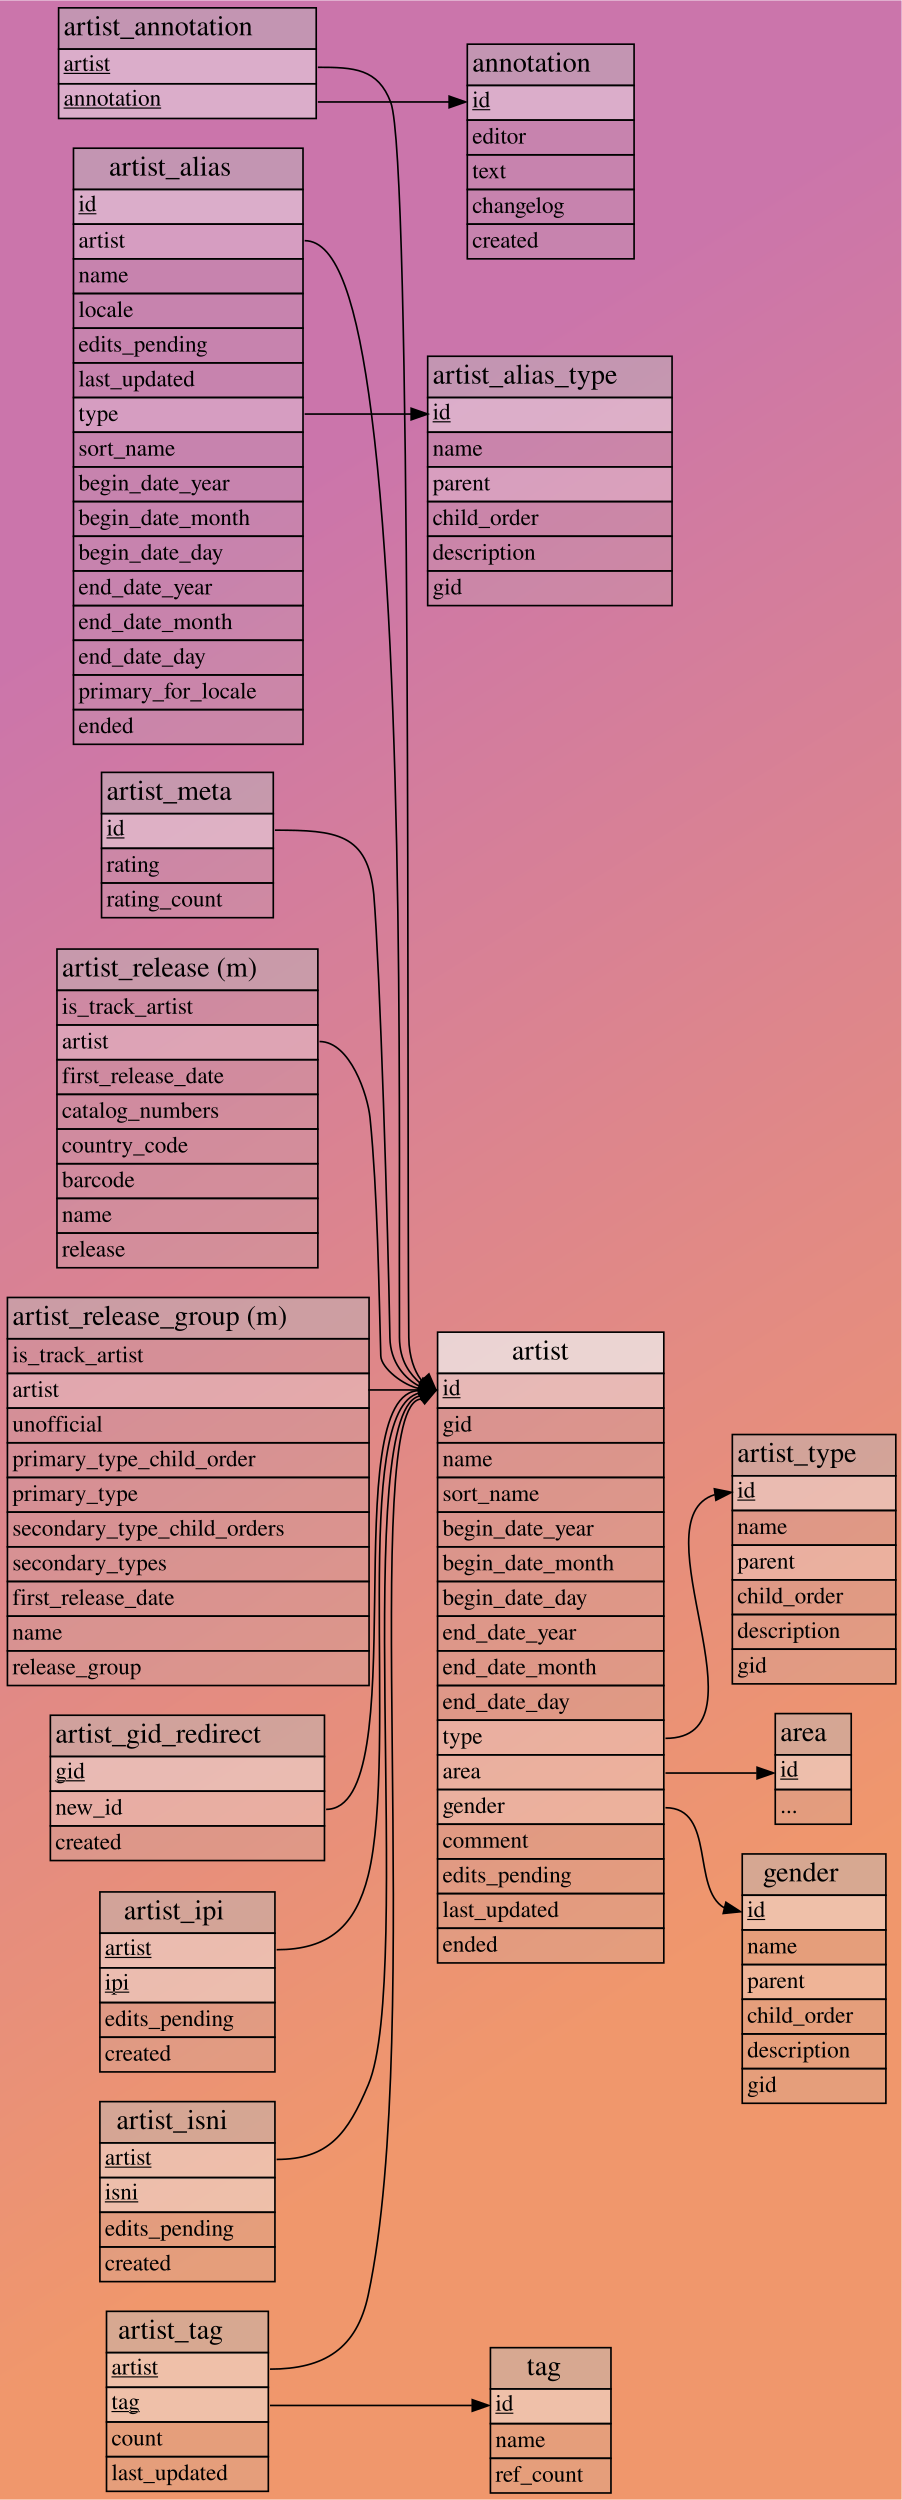
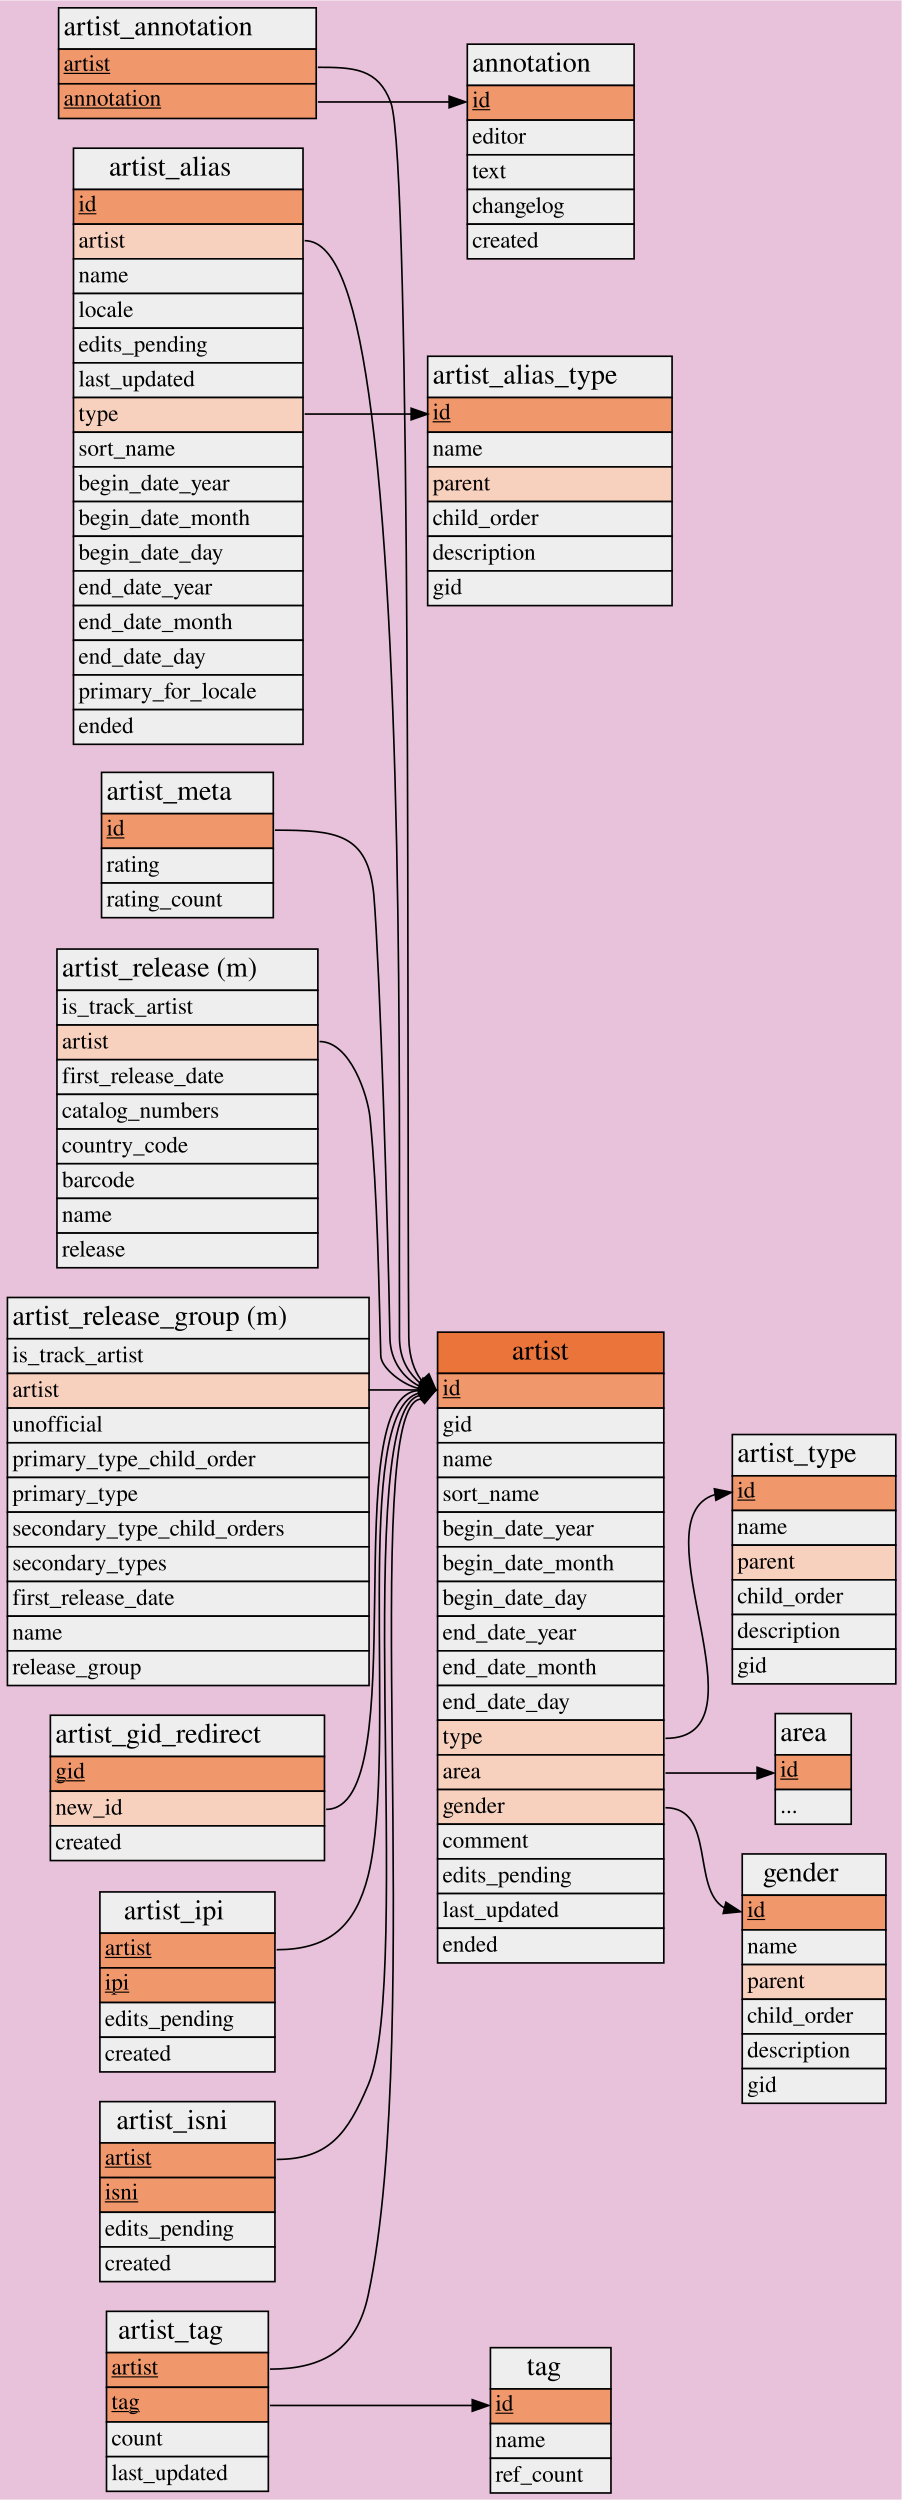
<svg xmlns="http://www.w3.org/2000/svg" xmlns:xlink="http://www.w3.org/1999/xlink" width="546pt" height="1514pt" version="1.1" viewBox="0 0 546 1513.5">
  <g class="graph" transform="scale(1) translate(4 1509.5)">
    <a xlink:title="Tables for the “artist” entity type properties">
-       <defs>
-         <linearGradient id="l_0" x1="32.58" x2="505.42" y1="-1131.1" y2="-374.37" gradientUnits="userSpaceOnUse">
-           <stop stop-color="#cb75ab" offset="0" />
-           <stop stop-color="#f0976c" offset="1" />
-         </linearGradient>
-       </defs>
-       <polygon points="-4 4 -4 -1509.5 542 -1509.5 542 4" fill="url(#l_0)" stroke="transparent" />
+       <polygon points="-4 4 -4 -1509.5 542 -1509.5 542 4" fill="#e8c2da" stroke="transparent" />
    </a>
    <g class="node">
-       <polygon points="279 -1458 279 -1483 380 -1483 380 -1458" fill="#bbb" fill-opacity=".467" stroke="transparent" />
+       <polygon points="279 -1458 279 -1483 380 -1483 380 -1458" fill="#eee" stroke="transparent" />
      <polygon points="279 -1458 279 -1483 380 -1483 380 -1458" fill="none" stroke="#000" />
      <text x="282" y="-1466.4" font-family="Times,serif" font-size="17">annotation</text>
-       <polygon points="279 -1437 279 -1458 380 -1458 380 -1437" fill="#eee" fill-opacity=".467" stroke="transparent" />
+       <polygon points="279 -1437 279 -1458 380 -1458 380 -1437" fill="#f0976c" stroke="transparent" />
      <polygon points="279 -1437 279 -1458 380 -1458 380 -1437" fill="none" stroke="#000" />
      <text x="282" y="-1444.8" font-family="Times,serif" font-size="14" text-decoration="underline">id</text>
-       <polygon points="279 -1416 279 -1437 380 -1437 380 -1416" fill="#bbb" fill-opacity=".2" stroke="transparent" />
+       <polygon points="279 -1416 279 -1437 380 -1437 380 -1416" fill="#eee" stroke="transparent" />
      <polygon points="279 -1416 279 -1437 380 -1437 380 -1416" fill="none" stroke="#000" />
      <text x="282" y="-1422.8" font-family="Times,serif" font-size="14">editor</text>
-       <polygon points="279 -1395 279 -1416 380 -1416 380 -1395" fill="#bbb" fill-opacity=".2" stroke="transparent" />
+       <polygon points="279 -1395 279 -1416 380 -1416 380 -1395" fill="#eee" stroke="transparent" />
      <polygon points="279 -1395 279 -1416 380 -1416 380 -1395" fill="none" stroke="#000" />
      <text x="282" y="-1401.8" font-family="Times,serif" font-size="14">text</text>
-       <polygon points="279 -1374 279 -1395 380 -1395 380 -1374" fill="#bbb" fill-opacity=".2" stroke="transparent" />
+       <polygon points="279 -1374 279 -1395 380 -1395 380 -1374" fill="#eee" stroke="transparent" />
      <polygon points="279 -1374 279 -1395 380 -1395 380 -1374" fill="none" stroke="#000" />
      <text x="282" y="-1380.8" font-family="Times,serif" font-size="14">changelog</text>
-       <polygon points="279 -1353 279 -1374 380 -1374 380 -1353" fill="#bbb" fill-opacity=".2" stroke="transparent" />
+       <polygon points="279 -1353 279 -1374 380 -1374 380 -1353" fill="#eee" stroke="transparent" />
      <polygon points="279 -1353 279 -1374 380 -1374 380 -1353" fill="none" stroke="#000" />
      <text x="282" y="-1359.8" font-family="Times,serif" font-size="14">created</text>
    </g>
    <g class="node">
-       <polygon points="465.5 -447 465.5 -472 511.5 -472 511.5 -447" fill="#bbb" fill-opacity=".467" stroke="transparent" />
+       <polygon points="465.5 -447 465.5 -472 511.5 -472 511.5 -447" fill="#eee" stroke="transparent" />
      <polygon points="465.5 -447 465.5 -472 511.5 -472 511.5 -447" fill="none" stroke="#000" />
      <text x="468.5" y="-455.4" font-family="Times,serif" font-size="17">area</text>
-       <polygon points="465.5 -426 465.5 -447 511.5 -447 511.5 -426" fill="#eee" fill-opacity=".467" stroke="transparent" />
+       <polygon points="465.5 -426 465.5 -447 511.5 -447 511.5 -426" fill="#f0976c" stroke="transparent" />
      <polygon points="465.5 -426 465.5 -447 511.5 -447 511.5 -426" fill="none" stroke="#000" />
      <text x="468.5" y="-433.8" font-family="Times,serif" font-size="14" text-decoration="underline">id</text>
-       <polygon points="465.5 -405 465.5 -426 511.5 -426 511.5 -405" fill="#bbb" fill-opacity=".2" stroke="transparent" />
+       <polygon points="465.5 -405 465.5 -426 511.5 -426 511.5 -405" fill="#eee" stroke="transparent" />
      <polygon points="465.5 -405 465.5 -426 511.5 -426 511.5 -405" fill="none" stroke="#000" />
      <text x="468.5" y="-411.8" font-family="Times,serif" font-size="14">...</text>
    </g>
    <g class="node">
-       <polygon points="261 -678 261 -703 398 -703 398 -678" fill="#eee" fill-opacity=".733" stroke="transparent" />
+       <polygon points="261 -678 261 -703 398 -703 398 -678" fill="#eb743b" stroke="transparent" />
      <polygon points="261 -678 261 -703 398 -703 398 -678" fill="none" stroke="#000" />
      <text x="306" y="-686.4" font-family="Times,serif" font-size="17">artist</text>
-       <polygon points="261 -657 261 -678 398 -678 398 -657" fill="#eee" fill-opacity=".467" stroke="transparent" />
+       <polygon points="261 -657 261 -678 398 -678 398 -657" fill="#f0976c" stroke="transparent" />
      <polygon points="261 -657 261 -678 398 -678 398 -657" fill="none" stroke="#000" />
      <text x="264" y="-664.8" font-family="Times,serif" font-size="14" text-decoration="underline">id</text>
-       <polygon points="261 -636 261 -657 398 -657 398 -636" fill="#bbb" fill-opacity=".2" stroke="transparent" />
+       <polygon points="261 -636 261 -657 398 -657 398 -636" fill="#eee" stroke="transparent" />
      <polygon points="261 -636 261 -657 398 -657 398 -636" fill="none" stroke="#000" />
      <text x="264" y="-642.8" font-family="Times,serif" font-size="14">gid</text>
-       <polygon points="261 -615 261 -636 398 -636 398 -615" fill="#bbb" fill-opacity=".2" stroke="transparent" />
+       <polygon points="261 -615 261 -636 398 -636 398 -615" fill="#eee" stroke="transparent" />
      <polygon points="261 -615 261 -636 398 -636 398 -615" fill="none" stroke="#000" />
      <text x="264" y="-621.8" font-family="Times,serif" font-size="14">name</text>
-       <polygon points="261 -594 261 -615 398 -615 398 -594" fill="#bbb" fill-opacity=".2" stroke="transparent" />
+       <polygon points="261 -594 261 -615 398 -615 398 -594" fill="#eee" stroke="transparent" />
      <polygon points="261 -594 261 -615 398 -615 398 -594" fill="none" stroke="#000" />
      <text x="264" y="-600.8" font-family="Times,serif" font-size="14">sort_name</text>
-       <polygon points="261 -573 261 -594 398 -594 398 -573" fill="#bbb" fill-opacity=".2" stroke="transparent" />
+       <polygon points="261 -573 261 -594 398 -594 398 -573" fill="#eee" stroke="transparent" />
      <polygon points="261 -573 261 -594 398 -594 398 -573" fill="none" stroke="#000" />
      <text x="264" y="-579.8" font-family="Times,serif" font-size="14">begin_date_year</text>
-       <polygon points="261 -552 261 -573 398 -573 398 -552" fill="#bbb" fill-opacity=".2" stroke="transparent" />
+       <polygon points="261 -552 261 -573 398 -573 398 -552" fill="#eee" stroke="transparent" />
      <polygon points="261 -552 261 -573 398 -573 398 -552" fill="none" stroke="#000" />
      <text x="264" y="-558.8" font-family="Times,serif" font-size="14">begin_date_month</text>
-       <polygon points="261 -531 261 -552 398 -552 398 -531" fill="#bbb" fill-opacity=".2" stroke="transparent" />
+       <polygon points="261 -531 261 -552 398 -552 398 -531" fill="#eee" stroke="transparent" />
      <polygon points="261 -531 261 -552 398 -552 398 -531" fill="none" stroke="#000" />
      <text x="264" y="-537.8" font-family="Times,serif" font-size="14">begin_date_day</text>
-       <polygon points="261 -510 261 -531 398 -531 398 -510" fill="#bbb" fill-opacity=".2" stroke="transparent" />
+       <polygon points="261 -510 261 -531 398 -531 398 -510" fill="#eee" stroke="transparent" />
      <polygon points="261 -510 261 -531 398 -531 398 -510" fill="none" stroke="#000" />
      <text x="264" y="-516.8" font-family="Times,serif" font-size="14">end_date_year</text>
-       <polygon points="261 -489 261 -510 398 -510 398 -489" fill="#bbb" fill-opacity=".2" stroke="transparent" />
+       <polygon points="261 -489 261 -510 398 -510 398 -489" fill="#eee" stroke="transparent" />
      <polygon points="261 -489 261 -510 398 -510 398 -489" fill="none" stroke="#000" />
      <text x="264" y="-495.8" font-family="Times,serif" font-size="14">end_date_month</text>
-       <polygon points="261 -468 261 -489 398 -489 398 -468" fill="#bbb" fill-opacity=".2" stroke="transparent" />
+       <polygon points="261 -468 261 -489 398 -489 398 -468" fill="#eee" stroke="transparent" />
      <polygon points="261 -468 261 -489 398 -489 398 -468" fill="none" stroke="#000" />
      <text x="264" y="-474.8" font-family="Times,serif" font-size="14">end_date_day</text>
-       <polygon points="261 -447 261 -468 398 -468 398 -447" fill="#eee" fill-opacity=".333" stroke="transparent" />
+       <polygon points="261 -447 261 -468 398 -468 398 -447" fill="#f8d1be" stroke="transparent" />
      <polygon points="261 -447 261 -468 398 -468 398 -447" fill="none" stroke="#000" />
      <text x="264" y="-453.8" font-family="Times,serif" font-size="14">type</text>
-       <polygon points="261 -426 261 -447 398 -447 398 -426" fill="#eee" fill-opacity=".333" stroke="transparent" />
+       <polygon points="261 -426 261 -447 398 -447 398 -426" fill="#f8d1be" stroke="transparent" />
      <polygon points="261 -426 261 -447 398 -447 398 -426" fill="none" stroke="#000" />
      <text x="264" y="-432.8" font-family="Times,serif" font-size="14">area</text>
-       <polygon points="261 -405 261 -426 398 -426 398 -405" fill="#eee" fill-opacity=".333" stroke="transparent" />
+       <polygon points="261 -405 261 -426 398 -426 398 -405" fill="#f8d1be" stroke="transparent" />
      <polygon points="261 -405 261 -426 398 -426 398 -405" fill="none" stroke="#000" />
      <text x="264" y="-411.8" font-family="Times,serif" font-size="14">gender</text>
-       <polygon points="261 -384 261 -405 398 -405 398 -384" fill="#bbb" fill-opacity=".2" stroke="transparent" />
+       <polygon points="261 -384 261 -405 398 -405 398 -384" fill="#eee" stroke="transparent" />
      <polygon points="261 -384 261 -405 398 -405 398 -384" fill="none" stroke="#000" />
      <text x="264" y="-390.8" font-family="Times,serif" font-size="14">comment</text>
-       <polygon points="261 -363 261 -384 398 -384 398 -363" fill="#bbb" fill-opacity=".2" stroke="transparent" />
+       <polygon points="261 -363 261 -384 398 -384 398 -363" fill="#eee" stroke="transparent" />
      <polygon points="261 -363 261 -384 398 -384 398 -363" fill="none" stroke="#000" />
      <text x="264" y="-369.8" font-family="Times,serif" font-size="14">edits_pending</text>
-       <polygon points="261 -342 261 -363 398 -363 398 -342" fill="#bbb" fill-opacity=".2" stroke="transparent" />
+       <polygon points="261 -342 261 -363 398 -363 398 -342" fill="#eee" stroke="transparent" />
      <polygon points="261 -342 261 -363 398 -363 398 -342" fill="none" stroke="#000" />
      <text x="264" y="-348.8" font-family="Times,serif" font-size="14">last_updated</text>
-       <polygon points="261 -321 261 -342 398 -342 398 -321" fill="#bbb" fill-opacity=".2" stroke="transparent" />
+       <polygon points="261 -321 261 -342 398 -342 398 -321" fill="#eee" stroke="transparent" />
      <polygon points="261 -321 261 -342 398 -342 398 -321" fill="none" stroke="#000" />
      <text x="264" y="-327.8" font-family="Times,serif" font-size="14">ended</text>
    </g>
    <g class="edge">
      <path d="m399-436h55.24" fill="none" stroke="#000" />
      <polygon points="454.5 -439.5 464.5 -436 454.5 -432.5" stroke="#000" />
    </g>
    <g class="node">
-       <polygon points="439.5 -616 439.5 -641 538.5 -641 538.5 -616" fill="#bbb" fill-opacity=".467" stroke="transparent" />
+       <polygon points="439.5 -616 439.5 -641 538.5 -641 538.5 -616" fill="#eee" stroke="transparent" />
      <polygon points="439.5 -616 439.5 -641 538.5 -641 538.5 -616" fill="none" stroke="#000" />
      <text x="442.5" y="-624.4" font-family="Times,serif" font-size="17">artist_type</text>
-       <polygon points="439.5 -595 439.5 -616 538.5 -616 538.5 -595" fill="#eee" fill-opacity=".467" stroke="transparent" />
+       <polygon points="439.5 -595 439.5 -616 538.5 -616 538.5 -595" fill="#f0976c" stroke="transparent" />
      <polygon points="439.5 -595 439.5 -616 538.5 -616 538.5 -595" fill="none" stroke="#000" />
      <text x="442.5" y="-602.8" font-family="Times,serif" font-size="14" text-decoration="underline">id</text>
-       <polygon points="439.5 -574 439.5 -595 538.5 -595 538.5 -574" fill="#bbb" fill-opacity=".2" stroke="transparent" />
+       <polygon points="439.5 -574 439.5 -595 538.5 -595 538.5 -574" fill="#eee" stroke="transparent" />
      <polygon points="439.5 -574 439.5 -595 538.5 -595 538.5 -574" fill="none" stroke="#000" />
      <text x="442.5" y="-580.8" font-family="Times,serif" font-size="14">name</text>
-       <polygon points="439.5 -553 439.5 -574 538.5 -574 538.5 -553" fill="#eee" fill-opacity=".333" stroke="transparent" />
+       <polygon points="439.5 -553 439.5 -574 538.5 -574 538.5 -553" fill="#f8d1be" stroke="transparent" />
      <polygon points="439.5 -553 439.5 -574 538.5 -574 538.5 -553" fill="none" stroke="#000" />
      <text x="442.5" y="-559.8" font-family="Times,serif" font-size="14">parent</text>
-       <polygon points="439.5 -532 439.5 -553 538.5 -553 538.5 -532" fill="#bbb" fill-opacity=".2" stroke="transparent" />
+       <polygon points="439.5 -532 439.5 -553 538.5 -553 538.5 -532" fill="#eee" stroke="transparent" />
      <polygon points="439.5 -532 439.5 -553 538.5 -553 538.5 -532" fill="none" stroke="#000" />
      <text x="442.5" y="-538.8" font-family="Times,serif" font-size="14">child_order</text>
-       <polygon points="439.5 -511 439.5 -532 538.5 -532 538.5 -511" fill="#bbb" fill-opacity=".2" stroke="transparent" />
+       <polygon points="439.5 -511 439.5 -532 538.5 -532 538.5 -511" fill="#eee" stroke="transparent" />
      <polygon points="439.5 -511 439.5 -532 538.5 -532 538.5 -511" fill="none" stroke="#000" />
      <text x="442.5" y="-517.8" font-family="Times,serif" font-size="14">description</text>
-       <polygon points="439.5 -490 439.5 -511 538.5 -511 538.5 -490" fill="#bbb" fill-opacity=".2" stroke="transparent" />
+       <polygon points="439.5 -490 439.5 -511 538.5 -511 538.5 -490" fill="#eee" stroke="transparent" />
      <polygon points="439.5 -490 439.5 -511 538.5 -511 538.5 -490" fill="none" stroke="#000" />
      <text x="442.5" y="-496.8" font-family="Times,serif" font-size="14">gid</text>
    </g>
    <g class="edge">
      <path d="m399-457c64.68 0-18.1-132.6 29.88-147.62" fill="none" stroke="#000" />
      <polygon points="428.62 -608.12 439 -606 429.56 -601.18" stroke="#000" />
    </g>
    <g class="node">
-       <polygon points="445.5 -362 445.5 -387 532.5 -387 532.5 -362" fill="#bbb" fill-opacity=".467" stroke="transparent" />
+       <polygon points="445.5 -362 445.5 -387 532.5 -387 532.5 -362" fill="#eee" stroke="transparent" />
      <polygon points="445.5 -362 445.5 -387 532.5 -387 532.5 -362" fill="none" stroke="#000" />
      <text x="458" y="-370.4" font-family="Times,serif" font-size="17">gender</text>
-       <polygon points="445.5 -341 445.5 -362 532.5 -362 532.5 -341" fill="#eee" fill-opacity=".467" stroke="transparent" />
+       <polygon points="445.5 -341 445.5 -362 532.5 -362 532.5 -341" fill="#f0976c" stroke="transparent" />
      <polygon points="445.5 -341 445.5 -362 532.5 -362 532.5 -341" fill="none" stroke="#000" />
      <text x="448.5" y="-348.8" font-family="Times,serif" font-size="14" text-decoration="underline">id</text>
-       <polygon points="445.5 -320 445.5 -341 532.5 -341 532.5 -320" fill="#bbb" fill-opacity=".2" stroke="transparent" />
+       <polygon points="445.5 -320 445.5 -341 532.5 -341 532.5 -320" fill="#eee" stroke="transparent" />
      <polygon points="445.5 -320 445.5 -341 532.5 -341 532.5 -320" fill="none" stroke="#000" />
      <text x="448.5" y="-326.8" font-family="Times,serif" font-size="14">name</text>
-       <polygon points="445.5 -299 445.5 -320 532.5 -320 532.5 -299" fill="#eee" fill-opacity=".333" stroke="transparent" />
+       <polygon points="445.5 -299 445.5 -320 532.5 -320 532.5 -299" fill="#f8d1be" stroke="transparent" />
      <polygon points="445.5 -299 445.5 -320 532.5 -320 532.5 -299" fill="none" stroke="#000" />
      <text x="448.5" y="-305.8" font-family="Times,serif" font-size="14">parent</text>
-       <polygon points="445.5 -278 445.5 -299 532.5 -299 532.5 -278" fill="#bbb" fill-opacity=".2" stroke="transparent" />
+       <polygon points="445.5 -278 445.5 -299 532.5 -299 532.5 -278" fill="#eee" stroke="transparent" />
      <polygon points="445.5 -278 445.5 -299 532.5 -299 532.5 -278" fill="none" stroke="#000" />
      <text x="448.5" y="-284.8" font-family="Times,serif" font-size="14">child_order</text>
-       <polygon points="445.5 -257 445.5 -278 532.5 -278 532.5 -257" fill="#bbb" fill-opacity=".2" stroke="transparent" />
+       <polygon points="445.5 -257 445.5 -278 532.5 -278 532.5 -257" fill="#eee" stroke="transparent" />
      <polygon points="445.5 -257 445.5 -278 532.5 -278 532.5 -257" fill="none" stroke="#000" />
      <text x="448.5" y="-263.8" font-family="Times,serif" font-size="14">description</text>
-       <polygon points="445.5 -236 445.5 -257 532.5 -257 532.5 -236" fill="#bbb" fill-opacity=".2" stroke="transparent" />
+       <polygon points="445.5 -236 445.5 -257 532.5 -257 532.5 -236" fill="#eee" stroke="transparent" />
      <polygon points="445.5 -236 445.5 -257 532.5 -257 532.5 -236" fill="none" stroke="#000" />
      <text x="448.5" y="-242.8" font-family="Times,serif" font-size="14">gid</text>
    </g>
    <g class="edge">
      <path d="m399-415c30.49 0 15.69 49.1 35.56 60.61" fill="none" stroke="#000" />
      <polygon points="435.6 -357.74 444.5 -352 433.96 -350.94" stroke="#000" />
    </g>
    <g class="node">
-       <polygon points="40.5 -1395 40.5 -1420 179.5 -1420 179.5 -1395" fill="#bbb" fill-opacity=".467" stroke="transparent" />
+       <polygon points="40.5 -1395 40.5 -1420 179.5 -1420 179.5 -1395" fill="#eee" stroke="transparent" />
      <polygon points="40.5 -1395 40.5 -1420 179.5 -1420 179.5 -1395" fill="none" stroke="#000" />
      <text x="62" y="-1403.4" font-family="Times,serif" font-size="17">artist_alias</text>
-       <polygon points="40.5 -1374 40.5 -1395 179.5 -1395 179.5 -1374" fill="#eee" fill-opacity=".467" stroke="transparent" />
+       <polygon points="40.5 -1374 40.5 -1395 179.5 -1395 179.5 -1374" fill="#f0976c" stroke="transparent" />
      <polygon points="40.5 -1374 40.5 -1395 179.5 -1395 179.5 -1374" fill="none" stroke="#000" />
      <text x="43.5" y="-1381.8" font-family="Times,serif" font-size="14" text-decoration="underline">id</text>
-       <polygon points="40.5 -1353 40.5 -1374 179.5 -1374 179.5 -1353" fill="#eee" fill-opacity=".333" stroke="transparent" />
+       <polygon points="40.5 -1353 40.5 -1374 179.5 -1374 179.5 -1353" fill="#f8d1be" stroke="transparent" />
      <polygon points="40.5 -1353 40.5 -1374 179.5 -1374 179.5 -1353" fill="none" stroke="#000" />
      <text x="43.5" y="-1359.8" font-family="Times,serif" font-size="14">artist</text>
-       <polygon points="40.5 -1332 40.5 -1353 179.5 -1353 179.5 -1332" fill="#bbb" fill-opacity=".2" stroke="transparent" />
+       <polygon points="40.5 -1332 40.5 -1353 179.5 -1353 179.5 -1332" fill="#eee" stroke="transparent" />
      <polygon points="40.5 -1332 40.5 -1353 179.5 -1353 179.5 -1332" fill="none" stroke="#000" />
      <text x="43.5" y="-1338.8" font-family="Times,serif" font-size="14">name</text>
-       <polygon points="40.5 -1311 40.5 -1332 179.5 -1332 179.5 -1311" fill="#bbb" fill-opacity=".2" stroke="transparent" />
+       <polygon points="40.5 -1311 40.5 -1332 179.5 -1332 179.5 -1311" fill="#eee" stroke="transparent" />
      <polygon points="40.5 -1311 40.5 -1332 179.5 -1332 179.5 -1311" fill="none" stroke="#000" />
      <text x="43.5" y="-1317.8" font-family="Times,serif" font-size="14">locale</text>
-       <polygon points="40.5 -1290 40.5 -1311 179.5 -1311 179.5 -1290" fill="#bbb" fill-opacity=".2" stroke="transparent" />
+       <polygon points="40.5 -1290 40.5 -1311 179.5 -1311 179.5 -1290" fill="#eee" stroke="transparent" />
      <polygon points="40.5 -1290 40.5 -1311 179.5 -1311 179.5 -1290" fill="none" stroke="#000" />
      <text x="43.5" y="-1296.8" font-family="Times,serif" font-size="14">edits_pending</text>
-       <polygon points="40.5 -1269 40.5 -1290 179.5 -1290 179.5 -1269" fill="#bbb" fill-opacity=".2" stroke="transparent" />
+       <polygon points="40.5 -1269 40.5 -1290 179.5 -1290 179.5 -1269" fill="#eee" stroke="transparent" />
      <polygon points="40.5 -1269 40.5 -1290 179.5 -1290 179.5 -1269" fill="none" stroke="#000" />
      <text x="43.5" y="-1275.8" font-family="Times,serif" font-size="14">last_updated</text>
-       <polygon points="40.5 -1248 40.5 -1269 179.5 -1269 179.5 -1248" fill="#eee" fill-opacity=".333" stroke="transparent" />
+       <polygon points="40.5 -1248 40.5 -1269 179.5 -1269 179.5 -1248" fill="#f8d1be" stroke="transparent" />
      <polygon points="40.5 -1248 40.5 -1269 179.5 -1269 179.5 -1248" fill="none" stroke="#000" />
      <text x="43.5" y="-1254.8" font-family="Times,serif" font-size="14">type</text>
-       <polygon points="40.5 -1227 40.5 -1248 179.5 -1248 179.5 -1227" fill="#bbb" fill-opacity=".2" stroke="transparent" />
+       <polygon points="40.5 -1227 40.5 -1248 179.5 -1248 179.5 -1227" fill="#eee" stroke="transparent" />
      <polygon points="40.5 -1227 40.5 -1248 179.5 -1248 179.5 -1227" fill="none" stroke="#000" />
      <text x="43.5" y="-1233.8" font-family="Times,serif" font-size="14">sort_name</text>
-       <polygon points="40.5 -1206 40.5 -1227 179.5 -1227 179.5 -1206" fill="#bbb" fill-opacity=".2" stroke="transparent" />
+       <polygon points="40.5 -1206 40.5 -1227 179.5 -1227 179.5 -1206" fill="#eee" stroke="transparent" />
      <polygon points="40.5 -1206 40.5 -1227 179.5 -1227 179.5 -1206" fill="none" stroke="#000" />
      <text x="43.5" y="-1212.8" font-family="Times,serif" font-size="14">begin_date_year</text>
-       <polygon points="40.5 -1185 40.5 -1206 179.5 -1206 179.5 -1185" fill="#bbb" fill-opacity=".2" stroke="transparent" />
+       <polygon points="40.5 -1185 40.5 -1206 179.5 -1206 179.5 -1185" fill="#eee" stroke="transparent" />
      <polygon points="40.5 -1185 40.5 -1206 179.5 -1206 179.5 -1185" fill="none" stroke="#000" />
      <text x="43.5" y="-1191.8" font-family="Times,serif" font-size="14">begin_date_month</text>
-       <polygon points="40.5 -1164 40.5 -1185 179.5 -1185 179.5 -1164" fill="#bbb" fill-opacity=".2" stroke="transparent" />
+       <polygon points="40.5 -1164 40.5 -1185 179.5 -1185 179.5 -1164" fill="#eee" stroke="transparent" />
      <polygon points="40.5 -1164 40.5 -1185 179.5 -1185 179.5 -1164" fill="none" stroke="#000" />
      <text x="43.5" y="-1170.8" font-family="Times,serif" font-size="14">begin_date_day</text>
-       <polygon points="40.5 -1143 40.5 -1164 179.5 -1164 179.5 -1143" fill="#bbb" fill-opacity=".2" stroke="transparent" />
+       <polygon points="40.5 -1143 40.5 -1164 179.5 -1164 179.5 -1143" fill="#eee" stroke="transparent" />
      <polygon points="40.5 -1143 40.5 -1164 179.5 -1164 179.5 -1143" fill="none" stroke="#000" />
      <text x="43.5" y="-1149.8" font-family="Times,serif" font-size="14">end_date_year</text>
-       <polygon points="40.5 -1122 40.5 -1143 179.5 -1143 179.5 -1122" fill="#bbb" fill-opacity=".2" stroke="transparent" />
+       <polygon points="40.5 -1122 40.5 -1143 179.5 -1143 179.5 -1122" fill="#eee" stroke="transparent" />
      <polygon points="40.5 -1122 40.5 -1143 179.5 -1143 179.5 -1122" fill="none" stroke="#000" />
      <text x="43.5" y="-1128.8" font-family="Times,serif" font-size="14">end_date_month</text>
-       <polygon points="40.5 -1101 40.5 -1122 179.5 -1122 179.5 -1101" fill="#bbb" fill-opacity=".2" stroke="transparent" />
+       <polygon points="40.5 -1101 40.5 -1122 179.5 -1122 179.5 -1101" fill="#eee" stroke="transparent" />
      <polygon points="40.5 -1101 40.5 -1122 179.5 -1122 179.5 -1101" fill="none" stroke="#000" />
      <text x="43.5" y="-1107.8" font-family="Times,serif" font-size="14">end_date_day</text>
-       <polygon points="40.5 -1080 40.5 -1101 179.5 -1101 179.5 -1080" fill="#bbb" fill-opacity=".2" stroke="transparent" />
+       <polygon points="40.5 -1080 40.5 -1101 179.5 -1101 179.5 -1080" fill="#eee" stroke="transparent" />
      <polygon points="40.5 -1080 40.5 -1101 179.5 -1101 179.5 -1080" fill="none" stroke="#000" />
      <text x="43.5" y="-1086.8" font-family="Times,serif" font-size="14">primary_for_locale</text>
-       <polygon points="40.5 -1059 40.5 -1080 179.5 -1080 179.5 -1059" fill="#bbb" fill-opacity=".2" stroke="transparent" />
+       <polygon points="40.5 -1059 40.5 -1080 179.5 -1080 179.5 -1059" fill="#eee" stroke="transparent" />
      <polygon points="40.5 -1059 40.5 -1080 179.5 -1080 179.5 -1059" fill="none" stroke="#000" />
      <text x="43.5" y="-1065.8" font-family="Times,serif" font-size="14">ended</text>
    </g>
    <g class="edge">
      <path d="m180.5-1364c19.801 0 31.922 38.139 40.494 105.24 20.558 160.92 16.317 456.24 16.922 558.94 0.087 14.78 6.639 22.314 12.494 27.726" fill="none" stroke="#000" />
      <polygon points="252.17 -675.14 260 -668 249.43 -668.7" stroke="#000" />
    </g>
    <g class="node">
-       <polygon points="255 -1269 255 -1294 403 -1294 403 -1269" fill="#bbb" fill-opacity=".467" stroke="transparent" />
+       <polygon points="255 -1269 255 -1294 403 -1294 403 -1269" fill="#eee" stroke="transparent" />
      <polygon points="255 -1269 255 -1294 403 -1294 403 -1269" fill="none" stroke="#000" />
      <text x="258" y="-1277.4" font-family="Times,serif" font-size="17">artist_alias_type</text>
-       <polygon points="255 -1248 255 -1269 403 -1269 403 -1248" fill="#eee" fill-opacity=".467" stroke="transparent" />
+       <polygon points="255 -1248 255 -1269 403 -1269 403 -1248" fill="#f0976c" stroke="transparent" />
      <polygon points="255 -1248 255 -1269 403 -1269 403 -1248" fill="none" stroke="#000" />
      <text x="258" y="-1255.8" font-family="Times,serif" font-size="14" text-decoration="underline">id</text>
-       <polygon points="255 -1227 255 -1248 403 -1248 403 -1227" fill="#bbb" fill-opacity=".2" stroke="transparent" />
+       <polygon points="255 -1227 255 -1248 403 -1248 403 -1227" fill="#eee" stroke="transparent" />
      <polygon points="255 -1227 255 -1248 403 -1248 403 -1227" fill="none" stroke="#000" />
      <text x="258" y="-1233.8" font-family="Times,serif" font-size="14">name</text>
-       <polygon points="255 -1206 255 -1227 403 -1227 403 -1206" fill="#eee" fill-opacity=".333" stroke="transparent" />
+       <polygon points="255 -1206 255 -1227 403 -1227 403 -1206" fill="#f8d1be" stroke="transparent" />
      <polygon points="255 -1206 255 -1227 403 -1227 403 -1206" fill="none" stroke="#000" />
      <text x="258" y="-1212.8" font-family="Times,serif" font-size="14">parent</text>
-       <polygon points="255 -1185 255 -1206 403 -1206 403 -1185" fill="#bbb" fill-opacity=".2" stroke="transparent" />
+       <polygon points="255 -1185 255 -1206 403 -1206 403 -1185" fill="#eee" stroke="transparent" />
      <polygon points="255 -1185 255 -1206 403 -1206 403 -1185" fill="none" stroke="#000" />
      <text x="258" y="-1191.8" font-family="Times,serif" font-size="14">child_order</text>
-       <polygon points="255 -1164 255 -1185 403 -1185 403 -1164" fill="#bbb" fill-opacity=".2" stroke="transparent" />
+       <polygon points="255 -1164 255 -1185 403 -1185 403 -1164" fill="#eee" stroke="transparent" />
      <polygon points="255 -1164 255 -1185 403 -1185 403 -1164" fill="none" stroke="#000" />
      <text x="258" y="-1170.8" font-family="Times,serif" font-size="14">description</text>
-       <polygon points="255 -1143 255 -1164 403 -1164 403 -1143" fill="#bbb" fill-opacity=".2" stroke="transparent" />
+       <polygon points="255 -1143 255 -1164 403 -1164 403 -1143" fill="#eee" stroke="transparent" />
      <polygon points="255 -1143 255 -1164 403 -1164 403 -1143" fill="none" stroke="#000" />
      <text x="258" y="-1149.8" font-family="Times,serif" font-size="14">gid</text>
    </g>
    <g class="edge">
      <path d="m180.5-1259h64.46" fill="none" stroke="#000" />
      <polygon points="245 -1262.5 255 -1259 245 -1255.5" stroke="#000" />
    </g>
    <g class="node">
-       <polygon points="31.5 -1480 31.5 -1505 187.5 -1505 187.5 -1480" fill="#bbb" fill-opacity=".467" stroke="transparent" />
+       <polygon points="31.5 -1480 31.5 -1505 187.5 -1505 187.5 -1480" fill="#eee" stroke="transparent" />
      <polygon points="31.5 -1480 31.5 -1505 187.5 -1505 187.5 -1480" fill="none" stroke="#000" />
      <text x="34.5" y="-1488.4" font-family="Times,serif" font-size="17">artist_annotation</text>
-       <polygon points="31.5 -1459 31.5 -1480 187.5 -1480 187.5 -1459" fill="#eee" fill-opacity=".467" stroke="transparent" />
+       <polygon points="31.5 -1459 31.5 -1480 187.5 -1480 187.5 -1459" fill="#f0976c" stroke="transparent" />
      <polygon points="31.5 -1459 31.5 -1480 187.5 -1480 187.5 -1459" fill="none" stroke="#000" />
      <text x="34.5" y="-1466.8" font-family="Times,serif" font-size="14" text-decoration="underline">artist</text>
-       <polygon points="31.5 -1438 31.5 -1459 187.5 -1459 187.5 -1438" fill="#eee" fill-opacity=".467" stroke="transparent" />
+       <polygon points="31.5 -1438 31.5 -1459 187.5 -1459 187.5 -1438" fill="#f0976c" stroke="transparent" />
      <polygon points="31.5 -1438 31.5 -1459 187.5 -1459 187.5 -1438" fill="none" stroke="#000" />
      <text x="34.5" y="-1445.8" font-family="Times,serif" font-size="14" text-decoration="underline">annotation</text>
    </g>
    <g class="edge">
      <path d="m188.5-1448h79.46" fill="none" stroke="#000" />
      <polygon points="268 -1451.5 278 -1448 268 -1444.5" stroke="#000" />
    </g>
    <g class="edge">
      <path d="m188.5-1469c22 0 36.42 0.707 44.15 21.307 12.962 34.576 9.57 604.75 10.91 747.92 0.23 24.542 14.764 33.323 9.36 24.145" fill="none" stroke="#000" />
      <polygon points="255.77 -677.71 260 -668 250.63 -672.95" stroke="#000" />
    </g>
    <g class="node">
-       <polygon points="26.5 -446 26.5 -471 192.5 -471 192.5 -446" fill="#bbb" fill-opacity=".467" stroke="transparent" />
+       <polygon points="26.5 -446 26.5 -471 192.5 -471 192.5 -446" fill="#eee" stroke="transparent" />
      <polygon points="26.5 -446 26.5 -471 192.5 -471 192.5 -446" fill="none" stroke="#000" />
      <text x="29.5" y="-454.4" font-family="Times,serif" font-size="17">artist_gid_redirect</text>
-       <polygon points="26.5 -425 26.5 -446 192.5 -446 192.5 -425" fill="#eee" fill-opacity=".467" stroke="transparent" />
+       <polygon points="26.5 -425 26.5 -446 192.5 -446 192.5 -425" fill="#f0976c" stroke="transparent" />
      <polygon points="26.5 -425 26.5 -446 192.5 -446 192.5 -425" fill="none" stroke="#000" />
      <text x="29.5" y="-432.8" font-family="Times,serif" font-size="14" text-decoration="underline">gid</text>
-       <polygon points="26.5 -404 26.5 -425 192.5 -425 192.5 -404" fill="#eee" fill-opacity=".333" stroke="transparent" />
+       <polygon points="26.5 -404 26.5 -425 192.5 -425 192.5 -404" fill="#f8d1be" stroke="transparent" />
      <polygon points="26.5 -404 26.5 -425 192.5 -425 192.5 -404" fill="none" stroke="#000" />
      <text x="29.5" y="-410.8" font-family="Times,serif" font-size="14">new_id</text>
-       <polygon points="26.5 -383 26.5 -404 192.5 -404 192.5 -383" fill="#bbb" fill-opacity=".2" stroke="transparent" />
+       <polygon points="26.5 -383 26.5 -404 192.5 -404 192.5 -383" fill="#eee" stroke="transparent" />
      <polygon points="26.5 -383 26.5 -404 192.5 -404 192.5 -383" fill="none" stroke="#000" />
      <text x="29.5" y="-389.8" font-family="Times,serif" font-size="14">created</text>
    </g>
    <g class="edge">
      <path d="m193.5-414c54.698 0 4.761-254.06 56.778-253.61" fill="none" stroke="#000" stroke-width="1.005" />
      <polygon points="249.42 -668.54 260 -668 251.39 -661.83" stroke="#000" />
    </g>
    <g class="node">
-       <polygon points="56.5 -339 56.5 -364 162.5 -364 162.5 -339" fill="#bbb" fill-opacity=".467" stroke="transparent" />
+       <polygon points="56.5 -339 56.5 -364 162.5 -364 162.5 -339" fill="#eee" stroke="transparent" />
      <polygon points="56.5 -339 56.5 -364 162.5 -364 162.5 -339" fill="none" stroke="#000" />
      <text x="71" y="-347.4" font-family="Times,serif" font-size="17">artist_ipi</text>
-       <polygon points="56.5 -318 56.5 -339 162.5 -339 162.5 -318" fill="#eee" fill-opacity=".467" stroke="transparent" />
+       <polygon points="56.5 -318 56.5 -339 162.5 -339 162.5 -318" fill="#f0976c" stroke="transparent" />
      <polygon points="56.5 -318 56.5 -339 162.5 -339 162.5 -318" fill="none" stroke="#000" />
      <text x="59.5" y="-325.8" font-family="Times,serif" font-size="14" text-decoration="underline">artist</text>
-       <polygon points="56.5 -297 56.5 -318 162.5 -318 162.5 -297" fill="#eee" fill-opacity=".467" stroke="transparent" />
+       <polygon points="56.5 -297 56.5 -318 162.5 -318 162.5 -297" fill="#f0976c" stroke="transparent" />
      <polygon points="56.5 -297 56.5 -318 162.5 -318 162.5 -297" fill="none" stroke="#000" />
      <text x="59.5" y="-304.8" font-family="Times,serif" font-size="14" text-decoration="underline">ipi</text>
-       <polygon points="56.5 -276 56.5 -297 162.5 -297 162.5 -276" fill="#bbb" fill-opacity=".2" stroke="transparent" />
+       <polygon points="56.5 -276 56.5 -297 162.5 -297 162.5 -276" fill="#eee" stroke="transparent" />
      <polygon points="56.5 -276 56.5 -297 162.5 -297 162.5 -276" fill="none" stroke="#000" />
      <text x="59.5" y="-282.8" font-family="Times,serif" font-size="14">edits_pending</text>
-       <polygon points="56.5 -255 56.5 -276 162.5 -276 162.5 -255" fill="#bbb" fill-opacity=".2" stroke="transparent" />
+       <polygon points="56.5 -255 56.5 -276 162.5 -276 162.5 -255" fill="#eee" stroke="transparent" />
      <polygon points="56.5 -255 56.5 -276 162.5 -276 162.5 -255" fill="none" stroke="#000" />
      <text x="59.5" y="-261.8" font-family="Times,serif" font-size="14">created</text>
    </g>
    <g class="edge">
      <path d="m163.5-329c31.76 0 47.787-14.212 55.5-45.041 18.59-75.815-11.051-282.51 30.94-292.07" fill="none" stroke="#000" stroke-width="1" />
      <polygon points="249.48 -669.28 260 -668 250.98 -662.44" stroke="#000" />
    </g>
    <g class="node">
-       <polygon points="56.5 -212 56.5 -237 162.5 -237 162.5 -212" fill="#bbb" fill-opacity=".467" stroke="transparent" />
+       <polygon points="56.5 -212 56.5 -237 162.5 -237 162.5 -212" fill="#eee" stroke="transparent" />
      <polygon points="56.5 -212 56.5 -237 162.5 -237 162.5 -212" fill="none" stroke="#000" />
      <text x="66.5" y="-220.4" font-family="Times,serif" font-size="17">artist_isni</text>
-       <polygon points="56.5 -191 56.5 -212 162.5 -212 162.5 -191" fill="#eee" fill-opacity=".467" stroke="transparent" />
+       <polygon points="56.5 -191 56.5 -212 162.5 -212 162.5 -191" fill="#f0976c" stroke="transparent" />
      <polygon points="56.5 -191 56.5 -212 162.5 -212 162.5 -191" fill="none" stroke="#000" />
      <text x="59.5" y="-198.8" font-family="Times,serif" font-size="14" text-decoration="underline">artist</text>
-       <polygon points="56.5 -170 56.5 -191 162.5 -191 162.5 -170" fill="#eee" fill-opacity=".467" stroke="transparent" />
+       <polygon points="56.5 -170 56.5 -191 162.5 -191 162.5 -170" fill="#f0976c" stroke="transparent" />
      <polygon points="56.5 -170 56.5 -191 162.5 -191 162.5 -170" fill="none" stroke="#000" />
      <text x="59.5" y="-177.8" font-family="Times,serif" font-size="14" text-decoration="underline">isni</text>
-       <polygon points="56.5 -149 56.5 -170 162.5 -170 162.5 -149" fill="#bbb" fill-opacity=".2" stroke="transparent" />
+       <polygon points="56.5 -149 56.5 -170 162.5 -170 162.5 -149" fill="#eee" stroke="transparent" />
      <polygon points="56.5 -149 56.5 -170 162.5 -170 162.5 -149" fill="none" stroke="#000" />
      <text x="59.5" y="-155.8" font-family="Times,serif" font-size="14">edits_pending</text>
-       <polygon points="56.5 -128 56.5 -149 162.5 -149 162.5 -128" fill="#bbb" fill-opacity=".2" stroke="transparent" />
+       <polygon points="56.5 -128 56.5 -149 162.5 -149 162.5 -128" fill="#eee" stroke="transparent" />
      <polygon points="56.5 -128 56.5 -149 162.5 -149 162.5 -128" fill="none" stroke="#000" />
      <text x="59.5" y="-134.8" font-family="Times,serif" font-size="14">created</text>
    </g>
-     <g class="edge" transform="matrix(1 0 0 .99934 -.0009278 -.13319)">
+     <g class="edge">
      <path d="m163.5-202c31.76 0 43.109-15.823 55.5-45.18 28.121-65.932-11.916-415.44 32.38-417.58" fill="none" stroke="#000" stroke-width="1.002" />
      <polygon points="260 -668 253.17 -659.9 249.61 -665.93" stroke="#000" />
    </g>
    <g class="node">
-       <polygon points="57.5 -1017 57.5 -1042 161.5 -1042 161.5 -1017" fill="#bbb" fill-opacity=".467" stroke="transparent" />
+       <polygon points="57.5 -1017 57.5 -1042 161.5 -1042 161.5 -1017" fill="#eee" stroke="transparent" />
      <polygon points="57.5 -1017 57.5 -1042 161.5 -1042 161.5 -1017" fill="none" stroke="#000" />
      <text x="60.5" y="-1025.4" font-family="Times,serif" font-size="17">artist_meta</text>
-       <polygon points="57.5 -996 57.5 -1017 161.5 -1017 161.5 -996" fill="#eee" fill-opacity=".467" stroke="transparent" />
+       <polygon points="57.5 -996 57.5 -1017 161.5 -1017 161.5 -996" fill="#f0976c" stroke="transparent" />
      <polygon points="57.5 -996 57.5 -1017 161.5 -1017 161.5 -996" fill="none" stroke="#000" />
      <text x="60.5" y="-1003.8" font-family="Times,serif" font-size="14" text-decoration="underline">id</text>
-       <polygon points="57.5 -975 57.5 -996 161.5 -996 161.5 -975" fill="#bbb" fill-opacity=".2" stroke="transparent" />
+       <polygon points="57.5 -975 57.5 -996 161.5 -996 161.5 -975" fill="#eee" stroke="transparent" />
      <polygon points="57.5 -975 57.5 -996 161.5 -996 161.5 -975" fill="none" stroke="#000" />
      <text x="60.5" y="-981.8" font-family="Times,serif" font-size="14">rating</text>
-       <polygon points="57.5 -954 57.5 -975 161.5 -975 161.5 -954" fill="#bbb" fill-opacity=".2" stroke="transparent" />
+       <polygon points="57.5 -954 57.5 -975 161.5 -975 161.5 -954" fill="#eee" stroke="transparent" />
      <polygon points="57.5 -954 57.5 -975 161.5 -975 161.5 -954" fill="none" stroke="#000" />
      <text x="60.5" y="-960.8" font-family="Times,serif" font-size="14">rating_count</text>
    </g>
    <g class="edge">
      <path d="m162.5-1007c37.28 0 56.233 1.904 59.872 39.005 3.707 44.099 8.658 203.14 9.757 268.39 0.251 14.881 9.09 25.007 18.031 29.4" fill="none" stroke="#000" />
      <polygon points="251 -673.59 260 -668 249.48 -666.76" stroke="#000" />
    </g>
    <g class="node">
-       <polygon points="30.5 -910 30.5 -935 188.5 -935 188.5 -910" fill="#bbb" fill-opacity=".467" stroke="transparent" />
+       <polygon points="30.5 -910 30.5 -935 188.5 -935 188.5 -910" fill="#eee" stroke="transparent" />
      <polygon points="30.5 -910 30.5 -935 188.5 -935 188.5 -910" fill="none" stroke="#000" />
      <text x="33.5" y="-918.4" font-family="Times,serif" font-size="17">artist_release (m)</text>
-       <polygon points="30.5 -889 30.5 -910 188.5 -910 188.5 -889" fill="#bbb" fill-opacity=".2" stroke="transparent" />
+       <polygon points="30.5 -889 30.5 -910 188.5 -910 188.5 -889" fill="#eee" stroke="transparent" />
      <polygon points="30.5 -889 30.5 -910 188.5 -910 188.5 -889" fill="none" stroke="#000" />
      <text x="33.5" y="-895.8" font-family="Times,serif" font-size="14">is_track_artist</text>
-       <polygon points="30.5 -868 30.5 -889 188.5 -889 188.5 -868" fill="#eee" fill-opacity=".333" stroke="transparent" />
+       <polygon points="30.5 -868 30.5 -889 188.5 -889 188.5 -868" fill="#f8d1be" stroke="transparent" />
      <polygon points="30.5 -868 30.5 -889 188.5 -889 188.5 -868" fill="none" stroke="#000" />
      <text x="33.5" y="-874.8" font-family="Times,serif" font-size="14">artist</text>
-       <polygon points="30.5 -847 30.5 -868 188.5 -868 188.5 -847" fill="#bbb" fill-opacity=".2" stroke="transparent" />
+       <polygon points="30.5 -847 30.5 -868 188.5 -868 188.5 -847" fill="#eee" stroke="transparent" />
      <polygon points="30.5 -847 30.5 -868 188.5 -868 188.5 -847" fill="none" stroke="#000" />
      <text x="33.5" y="-853.8" font-family="Times,serif" font-size="14">first_release_date</text>
-       <polygon points="30.5 -826 30.5 -847 188.5 -847 188.5 -826" fill="#bbb" fill-opacity=".2" stroke="transparent" />
+       <polygon points="30.5 -826 30.5 -847 188.5 -847 188.5 -826" fill="#eee" stroke="transparent" />
      <polygon points="30.5 -826 30.5 -847 188.5 -847 188.5 -826" fill="none" stroke="#000" />
      <text x="33.5" y="-832.8" font-family="Times,serif" font-size="14">catalog_numbers</text>
-       <polygon points="30.5 -805 30.5 -826 188.5 -826 188.5 -805" fill="#bbb" fill-opacity=".2" stroke="transparent" />
+       <polygon points="30.5 -805 30.5 -826 188.5 -826 188.5 -805" fill="#eee" stroke="transparent" />
      <polygon points="30.5 -805 30.5 -826 188.5 -826 188.5 -805" fill="none" stroke="#000" />
      <text x="33.5" y="-811.8" font-family="Times,serif" font-size="14">country_code</text>
-       <polygon points="30.5 -784 30.5 -805 188.5 -805 188.5 -784" fill="#bbb" fill-opacity=".2" stroke="transparent" />
+       <polygon points="30.5 -784 30.5 -805 188.5 -805 188.5 -784" fill="#eee" stroke="transparent" />
      <polygon points="30.5 -784 30.5 -805 188.5 -805 188.5 -784" fill="none" stroke="#000" />
      <text x="33.5" y="-790.8" font-family="Times,serif" font-size="14">barcode</text>
-       <polygon points="30.5 -763 30.5 -784 188.5 -784 188.5 -763" fill="#bbb" fill-opacity=".2" stroke="transparent" />
+       <polygon points="30.5 -763 30.5 -784 188.5 -784 188.5 -763" fill="#eee" stroke="transparent" />
      <polygon points="30.5 -763 30.5 -784 188.5 -784 188.5 -763" fill="none" stroke="#000" />
      <text x="33.5" y="-769.8" font-family="Times,serif" font-size="14">name</text>
-       <polygon points="30.5 -742 30.5 -763 188.5 -763 188.5 -742" fill="#bbb" fill-opacity=".2" stroke="transparent" />
+       <polygon points="30.5 -742 30.5 -763 188.5 -763 188.5 -742" fill="#eee" stroke="transparent" />
      <polygon points="30.5 -742 30.5 -763 188.5 -763 188.5 -742" fill="none" stroke="#000" />
      <text x="33.5" y="-748.8" font-family="Times,serif" font-size="14">release</text>
    </g>
    <g class="edge">
      <path d="m189.5-879c18.64 0 29.212 32.58 30.578 46.125 4.604 45.648 5.403 104.94 6.523 144.22 0.216 7.571 14.049 18.118 23.299 19.804" fill="none" stroke="#000" />
      <polygon points="250.33 -672.33 260 -668 249.74 -665.35" stroke="#000" />
    </g>
    <g class="node">
-       <polygon points="0.5 -699 0.5 -724 219.5 -724 219.5 -699" fill="#bbb" fill-opacity=".467" stroke="transparent" />
+       <polygon points="0.5 -699 0.5 -724 219.5 -724 219.5 -699" fill="#eee" stroke="transparent" />
      <polygon points="0.5 -699 0.5 -724 219.5 -724 219.5 -699" fill="none" stroke="#000" />
      <text x="3.5" y="-707.4" font-family="Times,serif" font-size="17">artist_release_group (m)</text>
-       <polygon points="0.5 -678 0.5 -699 219.5 -699 219.5 -678" fill="#bbb" fill-opacity=".2" stroke="transparent" />
+       <polygon points="0.5 -678 0.5 -699 219.5 -699 219.5 -678" fill="#eee" stroke="transparent" />
      <polygon points="0.5 -678 0.5 -699 219.5 -699 219.5 -678" fill="none" stroke="#000" />
      <text x="3.5" y="-684.8" font-family="Times,serif" font-size="14">is_track_artist</text>
-       <polygon points="0.5 -657 0.5 -678 219.5 -678 219.5 -657" fill="#eee" fill-opacity=".333" stroke="transparent" />
+       <polygon points="0.5 -657 0.5 -678 219.5 -678 219.5 -657" fill="#f8d1be" stroke="transparent" />
      <polygon points="0.5 -657 0.5 -678 219.5 -678 219.5 -657" fill="none" stroke="#000" />
      <text x="3.5" y="-663.8" font-family="Times,serif" font-size="14">artist</text>
-       <polygon points="0.5 -636 0.5 -657 219.5 -657 219.5 -636" fill="#bbb" fill-opacity=".2" stroke="transparent" />
+       <polygon points="0.5 -636 0.5 -657 219.5 -657 219.5 -636" fill="#eee" stroke="transparent" />
      <polygon points="0.5 -636 0.5 -657 219.5 -657 219.5 -636" fill="none" stroke="#000" />
      <text x="3.5" y="-642.8" font-family="Times,serif" font-size="14">unofficial</text>
-       <polygon points="0.5 -615 0.5 -636 219.5 -636 219.5 -615" fill="#bbb" fill-opacity=".2" stroke="transparent" />
+       <polygon points="0.5 -615 0.5 -636 219.5 -636 219.5 -615" fill="#eee" stroke="transparent" />
      <polygon points="0.5 -615 0.5 -636 219.5 -636 219.5 -615" fill="none" stroke="#000" />
      <text x="3.5" y="-621.8" font-family="Times,serif" font-size="14">primary_type_child_order</text>
-       <polygon points="0.5 -594 0.5 -615 219.5 -615 219.5 -594" fill="#bbb" fill-opacity=".2" stroke="transparent" />
+       <polygon points="0.5 -594 0.5 -615 219.5 -615 219.5 -594" fill="#eee" stroke="transparent" />
      <polygon points="0.5 -594 0.5 -615 219.5 -615 219.5 -594" fill="none" stroke="#000" />
      <text x="3.5" y="-600.8" font-family="Times,serif" font-size="14">primary_type</text>
-       <polygon points="0.5 -573 0.5 -594 219.5 -594 219.5 -573" fill="#bbb" fill-opacity=".2" stroke="transparent" />
+       <polygon points="0.5 -573 0.5 -594 219.5 -594 219.5 -573" fill="#eee" stroke="transparent" />
      <polygon points="0.5 -573 0.5 -594 219.5 -594 219.5 -573" fill="none" stroke="#000" />
      <text x="3.5" y="-579.8" font-family="Times,serif" font-size="14">secondary_type_child_orders</text>
-       <polygon points="0.5 -552 0.5 -573 219.5 -573 219.5 -552" fill="#bbb" fill-opacity=".2" stroke="transparent" />
+       <polygon points="0.5 -552 0.5 -573 219.5 -573 219.5 -552" fill="#eee" stroke="transparent" />
      <polygon points="0.5 -552 0.5 -573 219.5 -573 219.5 -552" fill="none" stroke="#000" />
      <text x="3.5" y="-558.8" font-family="Times,serif" font-size="14">secondary_types</text>
-       <polygon points="0.5 -531 0.5 -552 219.5 -552 219.5 -531" fill="#bbb" fill-opacity=".2" stroke="transparent" />
+       <polygon points="0.5 -531 0.5 -552 219.5 -552 219.5 -531" fill="#eee" stroke="transparent" />
      <polygon points="0.5 -531 0.5 -552 219.5 -552 219.5 -531" fill="none" stroke="#000" />
      <text x="3.5" y="-537.8" font-family="Times,serif" font-size="14">first_release_date</text>
-       <polygon points="0.5 -510 0.5 -531 219.5 -531 219.5 -510" fill="#bbb" fill-opacity=".2" stroke="transparent" />
+       <polygon points="0.5 -510 0.5 -531 219.5 -531 219.5 -510" fill="#eee" stroke="transparent" />
      <polygon points="0.5 -510 0.5 -531 219.5 -531 219.5 -510" fill="none" stroke="#000" />
      <text x="3.5" y="-516.8" font-family="Times,serif" font-size="14">name</text>
-       <polygon points="0.5 -489 0.5 -510 219.5 -510 219.5 -489" fill="#bbb" fill-opacity=".2" stroke="transparent" />
+       <polygon points="0.5 -489 0.5 -510 219.5 -510 219.5 -489" fill="#eee" stroke="transparent" />
      <polygon points="0.5 -489 0.5 -510 219.5 -510 219.5 -489" fill="none" stroke="#000" />
      <text x="3.5" y="-495.8" font-family="Times,serif" font-size="14">release_group</text>
    </g>
    <g class="edge">
      <path d="m219-668h30.72" fill="none" stroke="#000" />
      <polygon points="250 -671.5 260 -668 250 -664.5" stroke="#000" />
    </g>
    <g class="node">
-       <polygon points="60.5 -85 60.5 -110 158.5 -110 158.5 -85" fill="#bbb" fill-opacity=".467" stroke="transparent" />
+       <polygon points="60.5 -85 60.5 -110 158.5 -110 158.5 -85" fill="#eee" stroke="transparent" />
      <polygon points="60.5 -85 60.5 -110 158.5 -110 158.5 -85" fill="none" stroke="#000" />
      <text x="67.5" y="-93.4" font-family="Times,serif" font-size="17">artist_tag</text>
-       <polygon points="60.5 -64 60.5 -85 158.5 -85 158.5 -64" fill="#eee" fill-opacity=".467" stroke="transparent" />
+       <polygon points="60.5 -64 60.5 -85 158.5 -85 158.5 -64" fill="#f0976c" stroke="transparent" />
      <polygon points="60.5 -64 60.5 -85 158.5 -85 158.5 -64" fill="none" stroke="#000" />
      <text x="63.5" y="-71.8" font-family="Times,serif" font-size="14" text-decoration="underline">artist</text>
-       <polygon points="60.5 -43 60.5 -64 158.5 -64 158.5 -43" fill="#eee" fill-opacity=".467" stroke="transparent" />
+       <polygon points="60.5 -43 60.5 -64 158.5 -64 158.5 -43" fill="#f0976c" stroke="transparent" />
      <polygon points="60.5 -43 60.5 -64 158.5 -64 158.5 -43" fill="none" stroke="#000" />
      <text x="63.5" y="-50.8" font-family="Times,serif" font-size="14" text-decoration="underline">tag</text>
-       <polygon points="60.5 -22 60.5 -43 158.5 -43 158.5 -22" fill="#bbb" fill-opacity=".2" stroke="transparent" />
+       <polygon points="60.5 -22 60.5 -43 158.5 -43 158.5 -22" fill="#eee" stroke="transparent" />
      <polygon points="60.5 -22 60.5 -43 158.5 -43 158.5 -22" fill="none" stroke="#000" />
      <text x="63.5" y="-28.8" font-family="Times,serif" font-size="14">count</text>
-       <polygon points="60.5 -1 60.5 -22 158.5 -22 158.5 -1" fill="#bbb" fill-opacity=".2" stroke="transparent" />
+       <polygon points="60.5 -1 60.5 -22 158.5 -22 158.5 -1" fill="#eee" stroke="transparent" />
      <polygon points="60.5 -1 60.5 -22 158.5 -22 158.5 -1" fill="none" stroke="#000" />
      <text x="63.5" y="-7.8" font-family="Times,serif" font-size="14">last_updated</text>
    </g>
    <g class="edge">
      <path d="m159.5-74.999c33.16 0 52.599-12.534 59.5-44.906 34.703-162.9-6.585-539.99 31.94-542.58" fill="none" stroke="#000" stroke-width=".999" />
      <polygon points="249.46 -666.89 260 -668 252.46 -660.56" stroke="#000" />
    </g>
    <g class="node">
-       <polygon points="293 -63 293 -88 366 -88 366 -63" fill="#bbb" fill-opacity=".467" stroke="transparent" />
+       <polygon points="293 -63 293 -88 366 -88 366 -63" fill="#eee" stroke="transparent" />
      <polygon points="293 -63 293 -88 366 -88 366 -63" fill="none" stroke="#000" />
      <text x="315" y="-71.4" font-family="Times,serif" font-size="17">tag</text>
-       <polygon points="293 -42 293 -63 366 -63 366 -42" fill="#eee" fill-opacity=".467" stroke="transparent" />
+       <polygon points="293 -42 293 -63 366 -63 366 -42" fill="#f0976c" stroke="transparent" />
      <polygon points="293 -42 293 -63 366 -63 366 -42" fill="none" stroke="#000" />
      <text x="296" y="-49.8" font-family="Times,serif" font-size="14" text-decoration="underline">id</text>
-       <polygon points="293 -21 293 -42 366 -42 366 -21" fill="#bbb" fill-opacity=".2" stroke="transparent" />
+       <polygon points="293 -21 293 -42 366 -42 366 -21" fill="#eee" stroke="transparent" />
      <polygon points="293 -21 293 -42 366 -42 366 -21" fill="none" stroke="#000" />
      <text x="296" y="-27.8" font-family="Times,serif" font-size="14">name</text>
-       <polygon points="293 0 293 -21 366 -21 366 0" fill="#bbb" fill-opacity=".2" stroke="transparent" />
+       <polygon points="293 0 293 -21 366 -21 366 0" fill="#eee" stroke="transparent" />
      <polygon points="293 0 293 -21 366 -21 366 0" fill="none" stroke="#000" />
      <text x="296" y="-6.8" font-family="Times,serif" font-size="14">ref_count</text>
    </g>
    <g class="edge">
      <path d="m159.5-53h122.27" fill="none" stroke="#000" />
      <polygon points="282 -56.5 292 -53 282 -49.5" stroke="#000" />
    </g>
  </g>
</svg>
